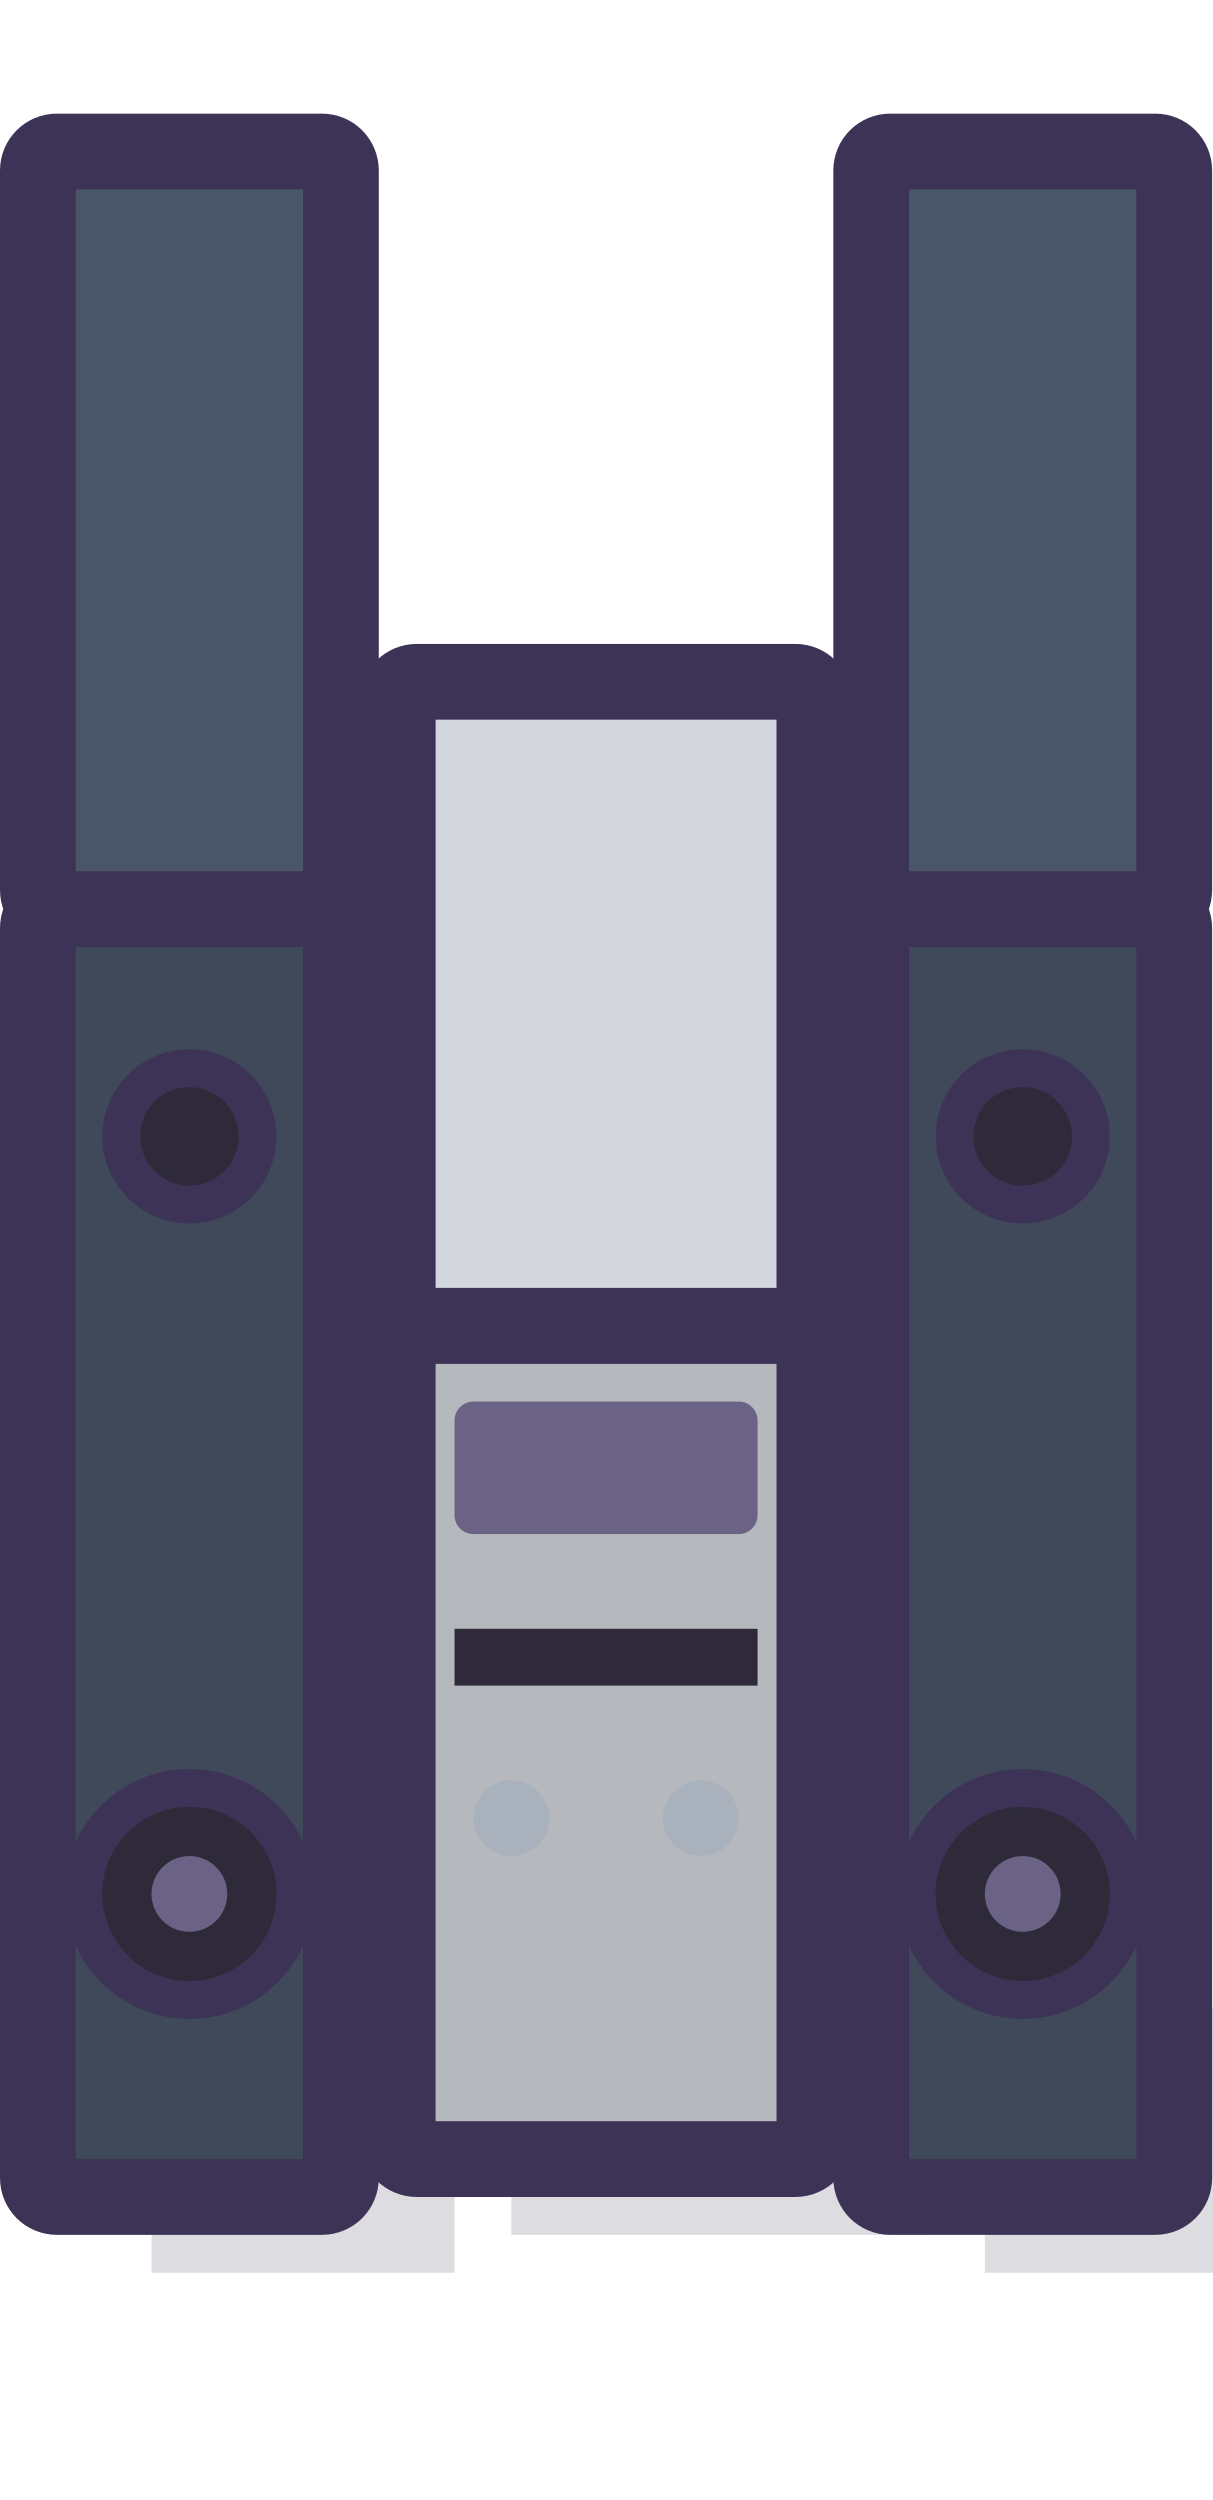
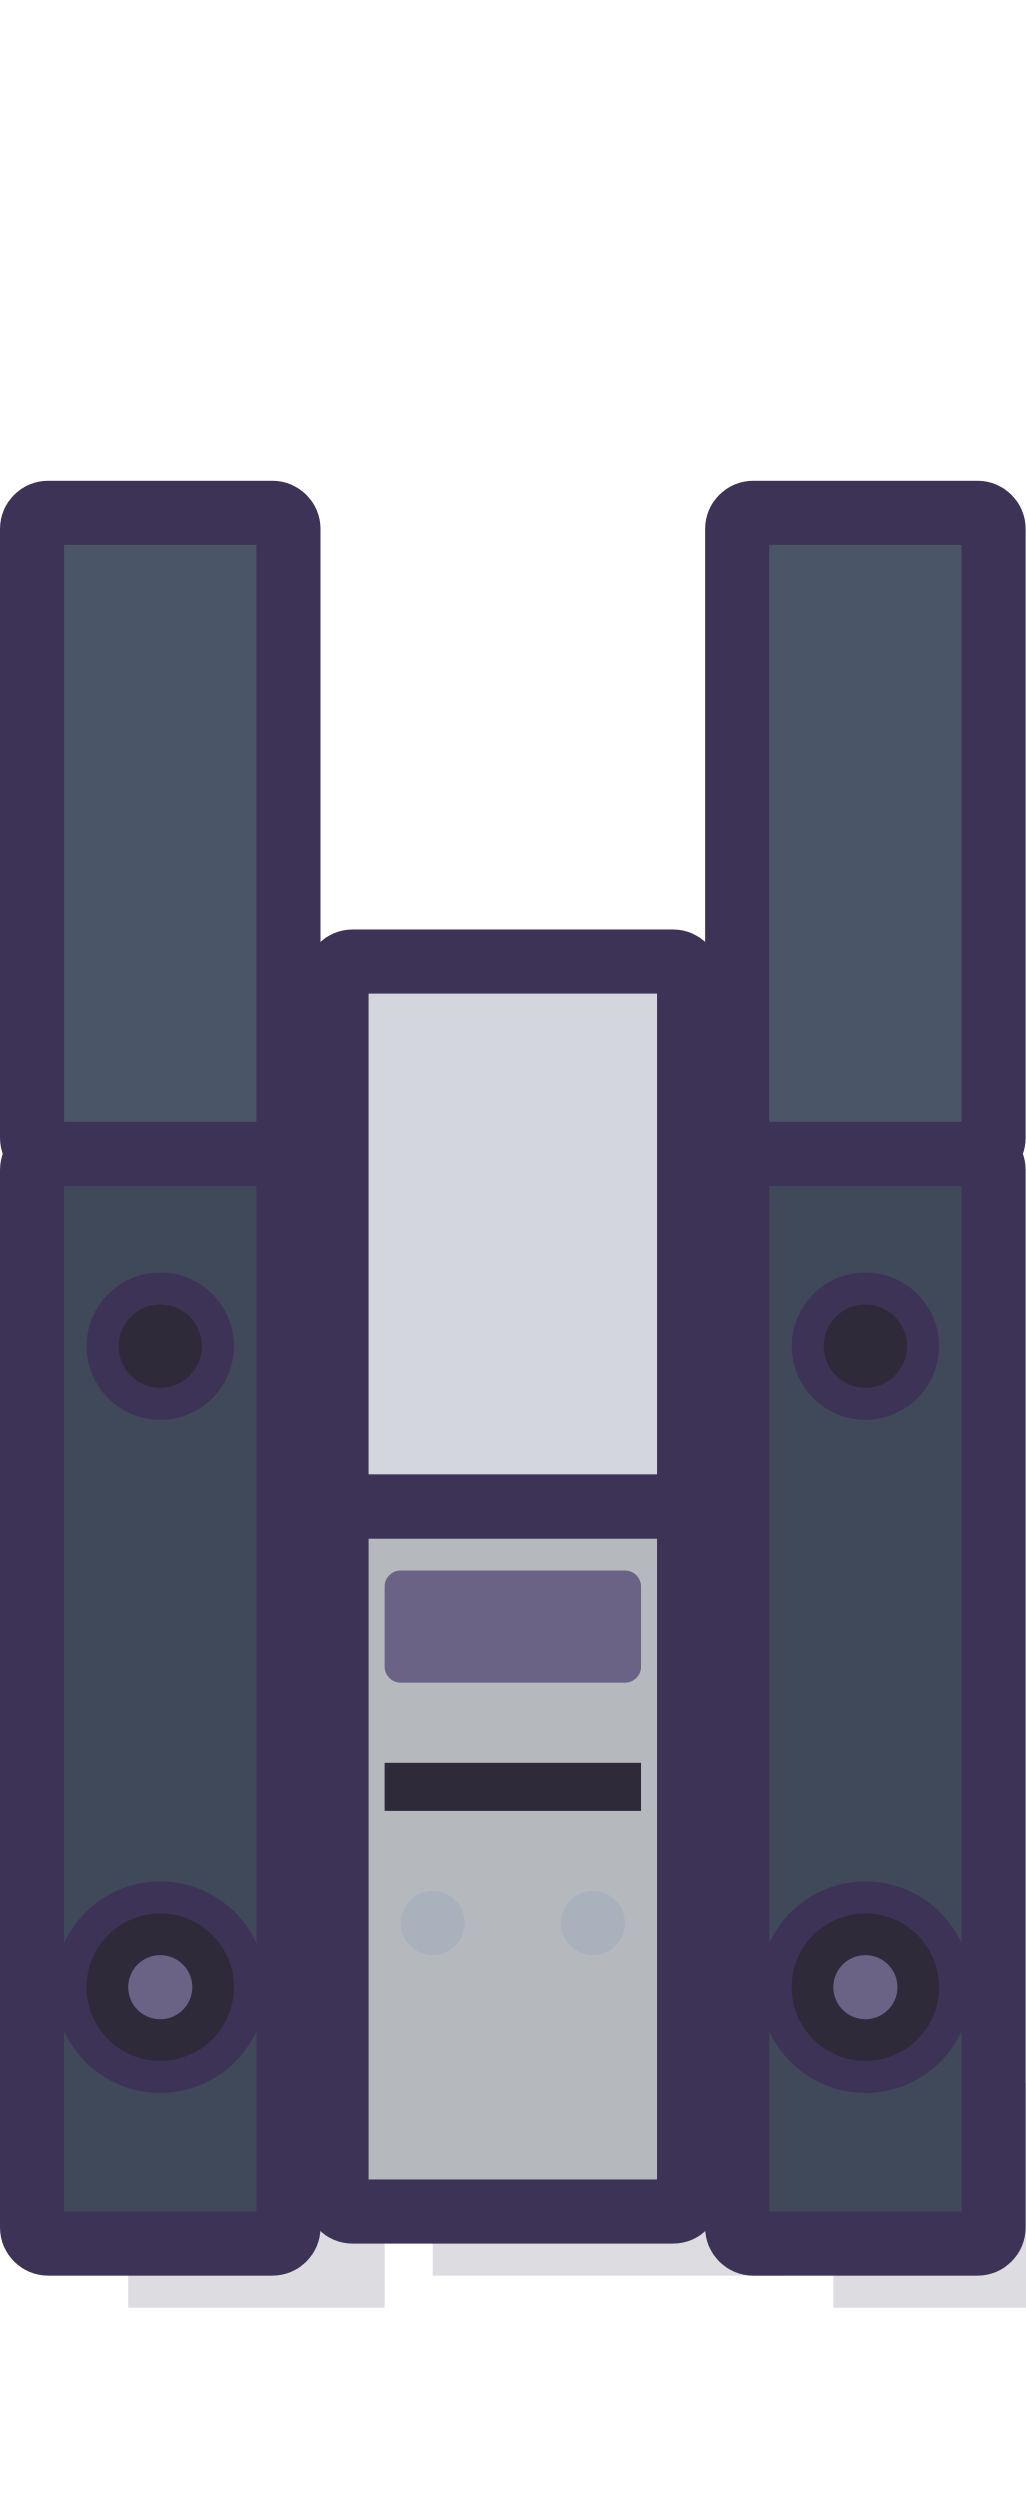
- <svg xmlns="http://www.w3.org/2000/svg" width="32" height="66" viewBox="0 0 32 66">
+ <svg xmlns="http://www.w3.org/2000/svg" width="32" height="78" viewBox="0 0 32 78">
  <g fill="#2B2440" fill-opacity="0.16">
-     <rect x="4" y="53" width="8" height="7" />
-     <rect x="26" y="53" width="8" height="7" />
-     <rect x="13.5" y="52" width="11" height="7" />
+     <rect x="4" y="65" width="8" height="7" />
+     <rect x="26" y="65" width="8" height="7" />
+     <rect x="13.5" y="64" width="11" height="7" />
  </g>
-   <rect x="10.5" y="35" width="11" height="22" rx="0.5" fill="#B5B9BE" stroke="#3D3357" stroke-width="2" stroke-linejoin="round" />
-   <rect x="12" y="37" width="8" height="3.5" rx="0.5" fill="#6B6385" />
-   <rect x="12" y="43" width="8" height="1.5" fill="#2E2A3A" />
-   <circle cx="13.5" cy="48" r="1" fill="#A9B1BC" />
-   <circle cx="18.5" cy="48" r="1" fill="#A9B1BC" />
-   <rect x="10.5" y="18" width="11" height="17" rx="0.5" fill="#D3D7DD" stroke="#3D3357" stroke-width="2" stroke-linejoin="round" />
-   <rect x="1" y="24" width="8" height="34" rx="0.5" fill="#404959" stroke="#3D3357" stroke-width="2" stroke-linejoin="round" />
-   <circle cx="5" cy="30" r="1.8" fill="#2E2A3A" stroke="#3D3357" stroke-width="1" />
-   <circle cx="5" cy="50" r="2.8" fill="#2E2A3A" stroke="#3D3357" stroke-width="1" />
-   <circle cx="5" cy="50" r="1" fill="#6B6385" />
-   <rect x="1" y="4" width="8" height="20" rx="0.5" fill="#4A5568" stroke="#3D3357" stroke-width="2" stroke-linejoin="round" />
-   <rect x="23" y="24" width="8" height="34" rx="0.5" fill="#404959" stroke="#3D3357" stroke-width="2" stroke-linejoin="round" />
-   <circle cx="27" cy="30" r="1.8" fill="#2E2A3A" stroke="#3D3357" stroke-width="1" />
-   <circle cx="27" cy="50" r="2.8" fill="#2E2A3A" stroke="#3D3357" stroke-width="1" />
-   <circle cx="27" cy="50" r="1" fill="#6B6385" />
-   <rect x="23" y="4" width="8" height="20" rx="0.5" fill="#4A5568" stroke="#3D3357" stroke-width="2" stroke-linejoin="round" />
+   <rect x="10.5" y="47" width="11" height="22" rx="0.5" fill="#B5B9BE" stroke="#3D3357" stroke-width="2" stroke-linejoin="round" />
+   <rect x="12" y="49" width="8" height="3.5" rx="0.5" fill="#6B6385" />
+   <rect x="12" y="55" width="8" height="1.5" fill="#2E2A3A" />
+   <circle cx="13.5" cy="60" r="1" fill="#A9B1BC" />
+   <circle cx="18.5" cy="60" r="1" fill="#A9B1BC" />
+   <rect x="10.5" y="30" width="11" height="17" rx="0.5" fill="#D3D7DD" stroke="#3D3357" stroke-width="2" stroke-linejoin="round" />
+   <rect x="1" y="36" width="8" height="34" rx="0.5" fill="#404959" stroke="#3D3357" stroke-width="2" stroke-linejoin="round" />
+   <circle cx="5" cy="42" r="1.8" fill="#2E2A3A" stroke="#3D3357" stroke-width="1" />
+   <circle cx="5" cy="62" r="2.8" fill="#2E2A3A" stroke="#3D3357" stroke-width="1" />
+   <circle cx="5" cy="62" r="1" fill="#6B6385" />
+   <rect x="1" y="16" width="8" height="20" rx="0.5" fill="#4A5568" stroke="#3D3357" stroke-width="2" stroke-linejoin="round" />
+   <rect x="23" y="36" width="8" height="34" rx="0.5" fill="#404959" stroke="#3D3357" stroke-width="2" stroke-linejoin="round" />
+   <circle cx="27" cy="42" r="1.8" fill="#2E2A3A" stroke="#3D3357" stroke-width="1" />
+   <circle cx="27" cy="62" r="2.8" fill="#2E2A3A" stroke="#3D3357" stroke-width="1" />
+   <circle cx="27" cy="62" r="1" fill="#6B6385" />
+   <rect x="23" y="16" width="8" height="20" rx="0.5" fill="#4A5568" stroke="#3D3357" stroke-width="2" stroke-linejoin="round" />
</svg>
